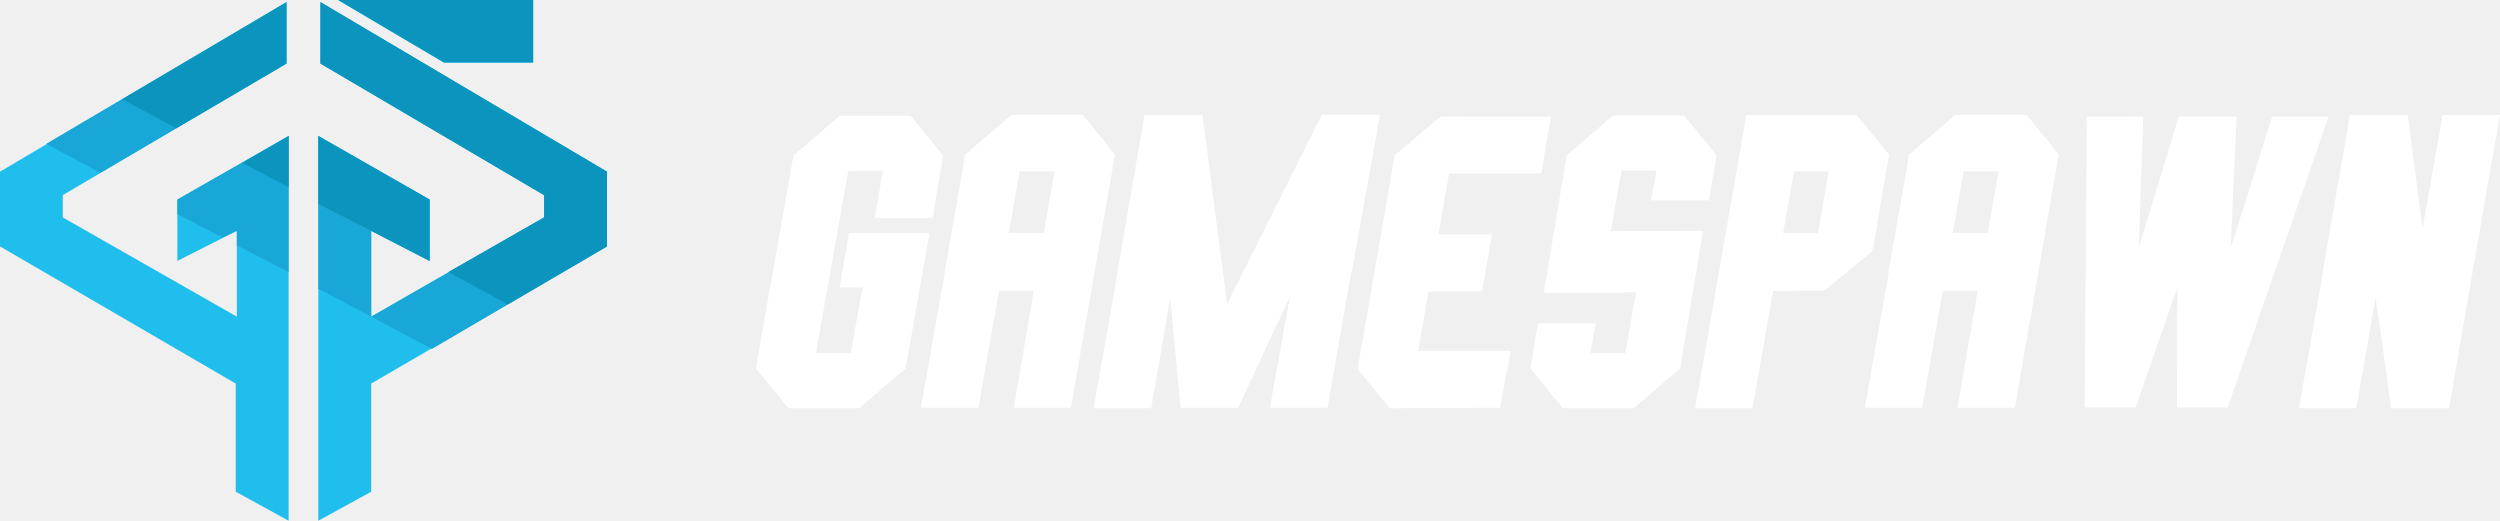
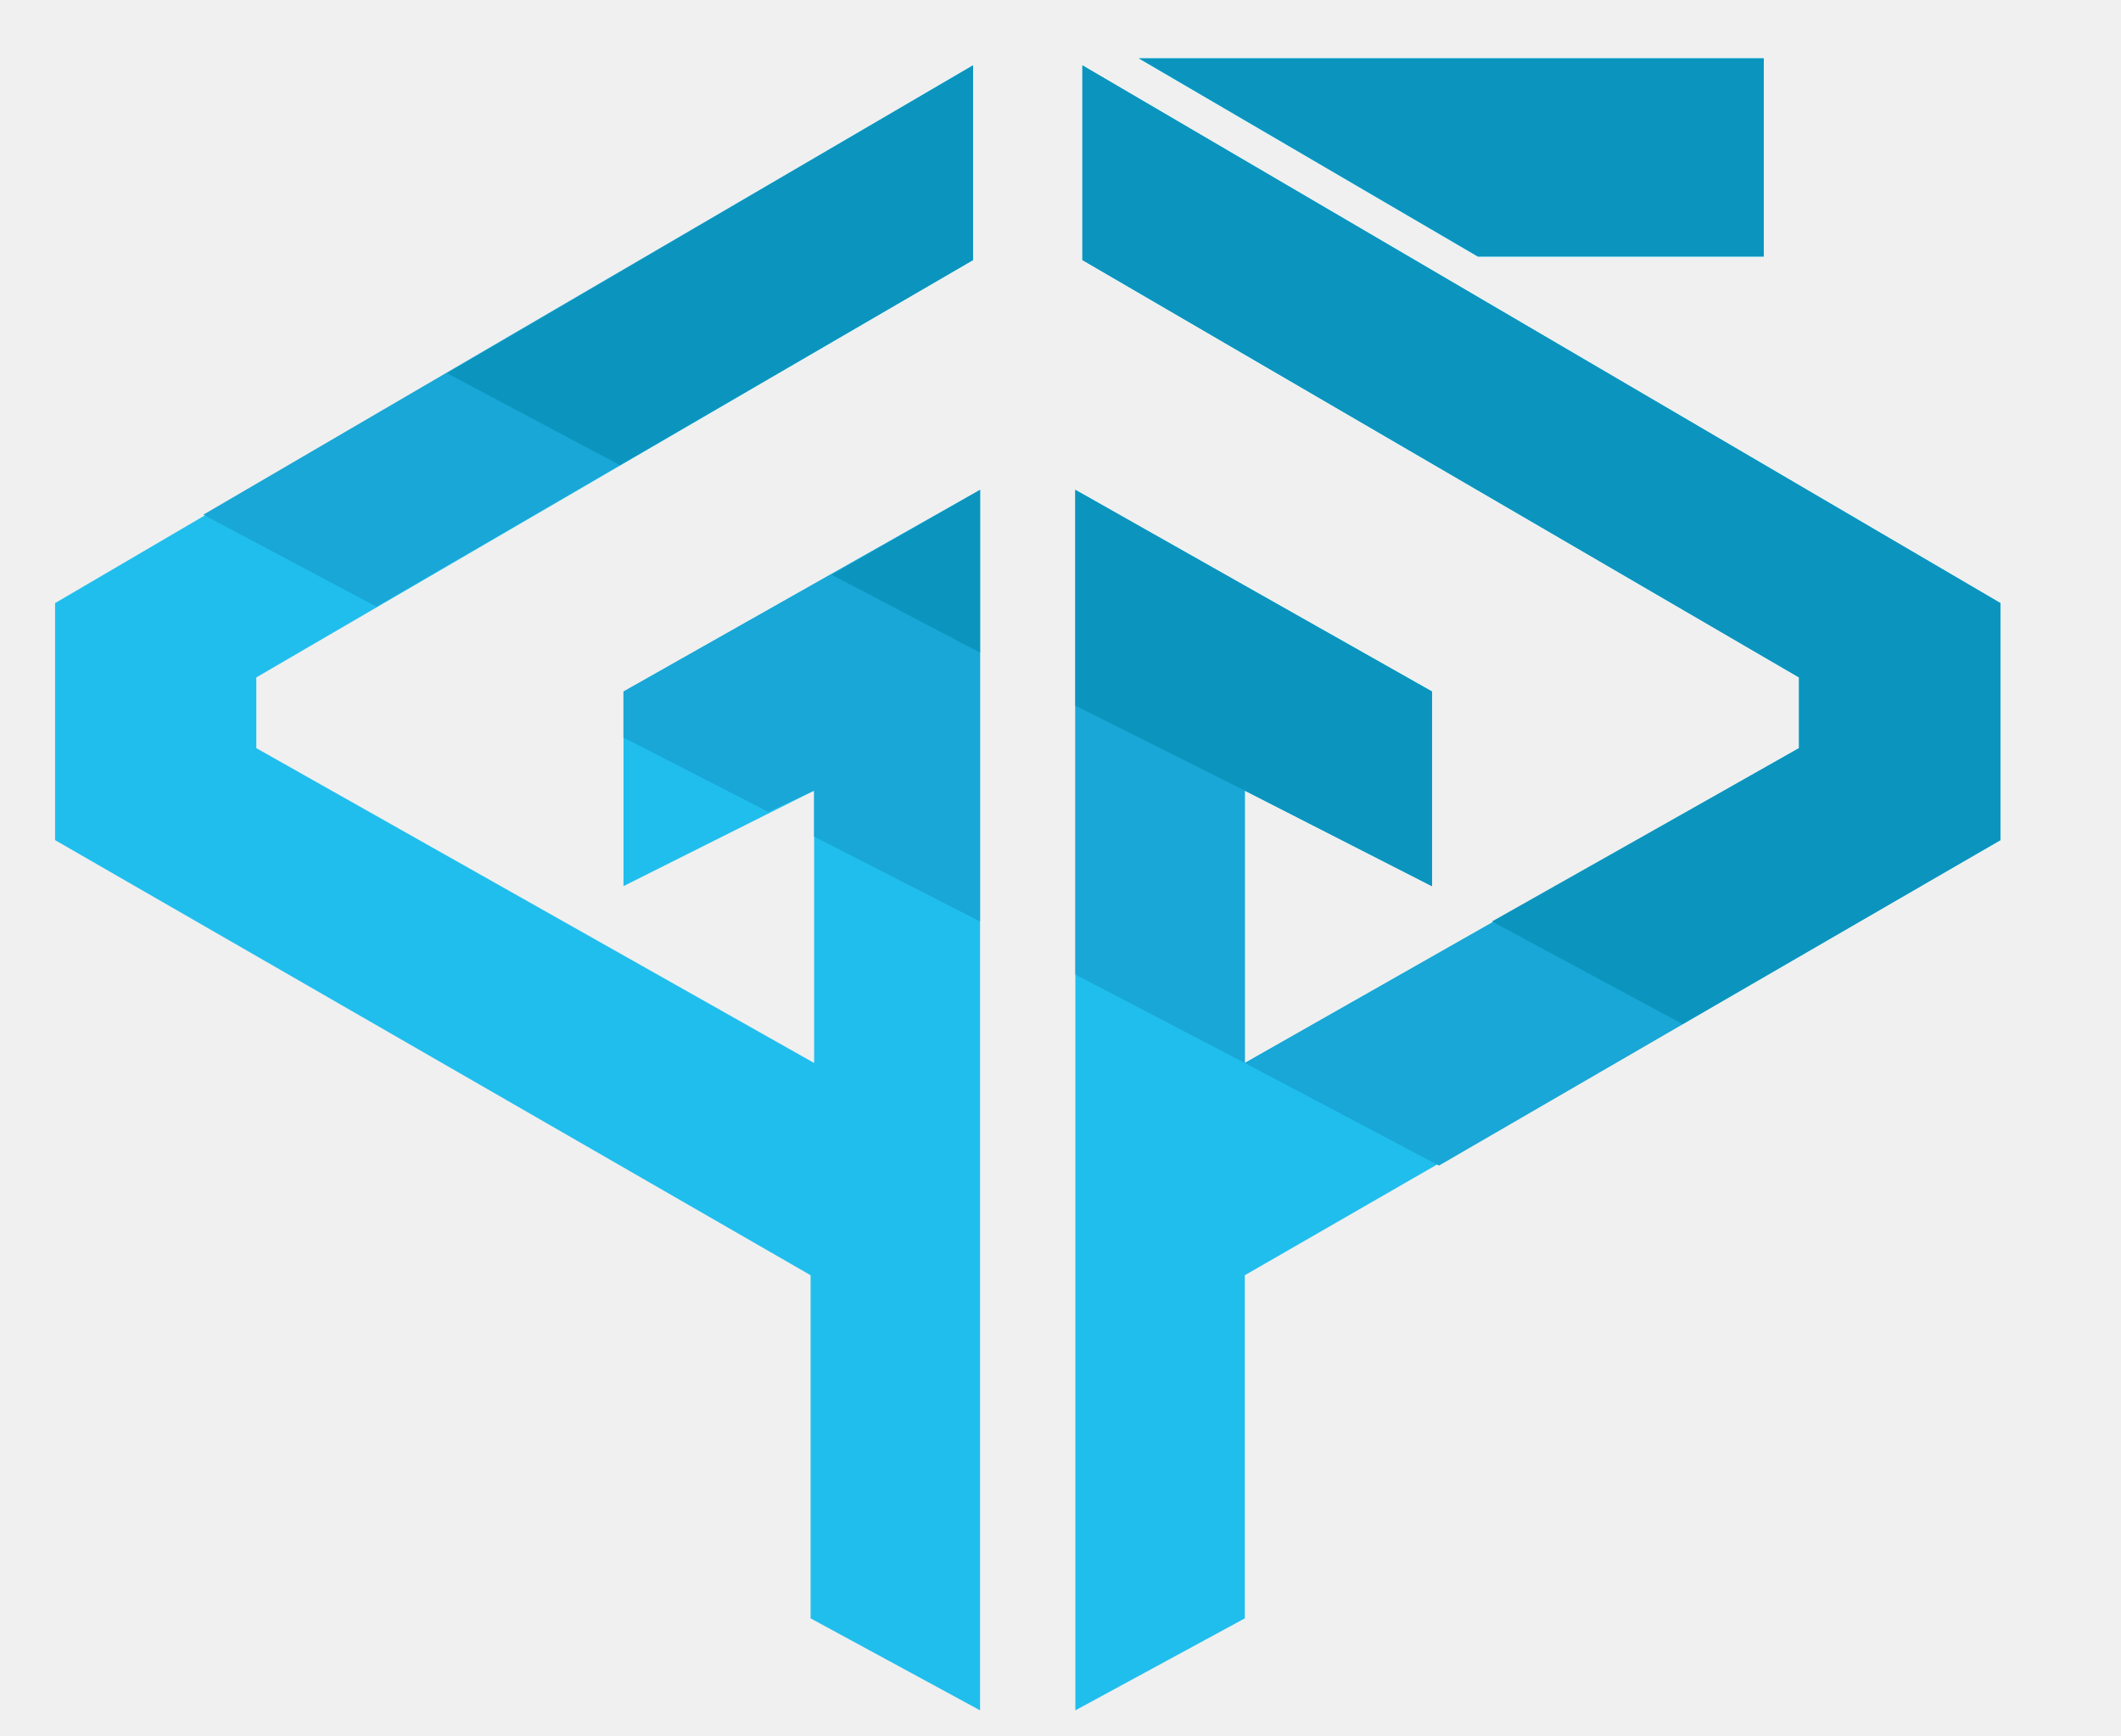
- <svg xmlns="http://www.w3.org/2000/svg" version="1.1" viewBox="0 0 671.838 139.931" stroke-miterlimit="10" id="svg55" width="671.838" height="139.931" style="fill:none;stroke:none;stroke-linecap:square;stroke-miterlimit:10">
+ <svg xmlns="http://www.w3.org/2000/svg" version="1.1" viewBox="0 0 170.148 139.212" stroke-miterlimit="10" id="svg55" width="170.148" height="139.212" style="fill:none;stroke:none;stroke-linecap:square;stroke-miterlimit:10">
  <defs id="defs59" />
  <clipPath id="g63b0badb4f_0_94.0">
    <path d="M 0,0 H 960 V 540 H 0 Z" id="path2" style="clip-rule:nonzero" />
  </clipPath>
-   <path style="fill:#20beed;fill-rule:evenodd" id="path15" d="M 77.557,139.931 V 36.556 L 47.659,53.635 V 70.116 L 63.644,62.025 V 85.098 L 16.873,58.429 V 52.437 L 76.965,17.08 V 0.599 L 0,46.144 v 20.076 l 63.348,36.855 v 29.065 z" />
-   <path style="fill:#20beed;fill-rule:evenodd" id="path17" d="M 85.549,139.931 V 36.556 l 29.898,17.08 V 70.116 L 99.758,62.025 V 85.098 L 146.233,58.429 V 52.437 L 86.141,17.08 V 0.599 l 76.964,45.545 v 20.076 l -63.348,36.855 v 29.065 z" />
-   <path style="fill:#20beed;fill-rule:evenodd" id="path19" d="m 90.877,0 28.418,16.78 h 23.977 V 0 Z" />
-   <path style="fill:#18a7d6;fill-rule:evenodd" id="path21" d="m 76.965,0.599 -64.532,38.054 14.505,7.79 50.027,-29.364 z m 0.592,35.956 -29.898,17.08 v 3.895 l 12.137,6.292 3.848,-1.798 v 3.895 l 13.913,7.192 z m 7.992,0 V 77.606 L 99.758,85.098 V 62.025 l 15.689,8.091 V 53.635 Z M 86.141,0.599 v 16.48 l 60.091,35.357 v 5.993 L 99.758,85.098 116.039,93.787 163.106,66.22 V 46.144 Z" />
-   <path style="fill:#28d1ff;fill-rule:evenodd" id="path23" d="m 90.877,0 28.418,16.78 h 23.977 V 0 Z" />
-   <path style="fill:#0b95be;fill-rule:evenodd" id="path25" d="m 90.877,0 28.418,16.78 h 23.977 V 0 Z M 76.965,0.599 32.858,26.668 47.363,34.458 76.965,17.08 Z m 0.592,35.956 -12.433,7.192 12.433,6.592 z m 7.992,0 v 18.279 l 14.209,7.191 15.689,8.091 V 53.635 Z M 86.141,0.599 v 16.48 l 60.091,35.357 v 5.993 l -25.754,14.683 15.985,8.689 26.641,-15.581 V 46.144 L 86.141,0.599 Z" />
-   <g id="g876" transform="translate(-119.6893,-92.93011)">
-     <path d="m 345.389,124.033 -12.462,10.681 -10.132,57.239 8.764,10.681 h 19.034 l 12.46,-10.681 6.437,-36.357 h -21.637 l -2.533,14.584 h 6.162 l -3.15,17.664 h -9.38 l 8.696,-49.022 h 9.312 l -2.191,12.735 h 15.543 l 2.806,-16.843 -8.694,-10.681 z" id="path31" style="fill:#ffffff;fill-rule:evenodd" />
-     <path d="m 403.107,138.959 -2.943,16.569 h -9.38 l 2.943,-16.569 z m -11.502,-15.2 -12.53,10.681 -5.546,31.7 h 0.068 l -6.435,36.357 h 15.473 l 5.546,-31.427 h 9.312 l -5.341,31.427 h 15.338 l 10.339,-59.361 1.505,-8.696 -8.694,-10.681 z" id="path33" style="fill:#ffffff;fill-rule:evenodd" />
-     <path d="m 474.93,123.758 -25.47,50.871 -6.642,-50.804 h -15.543 l -7.326,42.382 h 0.069 l -6.437,36.424 h 15.475 l 5.135,-29.852 2.738,29.715 H 452.405 l 13.898,-29.783 -5.339,29.783 h 15.473 l 6.367,-36.357 h 0.137 l 7.6,-42.38 z" id="path35" style="fill:#ffffff;fill-rule:evenodd" />
-     <path d="m 506.836,124.238 -12.323,10.406 -9.996,57.513 8.626,10.476 29.715,-0.137 1.78,-10.134 0.137,-0.068 0.891,-5.067 h -24.855 l 2.74,-15.952 h 14.377 l 2.738,-15.338 h -14.447 l 2.877,-16.364 h 24.785 l 0.889,-5.065 -0.068,-0.069 1.78,-10.134 z" id="path37" style="fill:#ffffff;fill-rule:evenodd" />
-     <path d="m 553.189,123.963 -12.46,10.681 -6.162,36.973 h 21.568 v -0.137 h 3.218 l -2.875,16.364 h -9.38 l 1.438,-8.01 h -15.543 l -2.054,12.118 8.764,10.681 h 19.034 l 12.462,-10.681 6.161,-36.973 -24.785,0.069 v 0 l 2.875,-16.296 h 9.38 l -1.438,8.012 h 15.542 l 2.054,-12.12 -8.696,-10.681 z" id="path39" style="fill:#ffffff;fill-rule:evenodd" />
-     <path d="m 611.114,139.026 -2.875,16.569 h -9.38 l 2.943,-16.569 z m -22.115,-15.2 -13.763,78.807 h 15.405 l 5.546,-31.495 13.83,-0.137 12.804,-10.543 v -0.549 l 0.205,-0.068 2.808,-16.638 1.505,-8.694 -8.696,-10.682 z" id="path41" style="fill:#ffffff;fill-rule:evenodd" />
-     <path d="m 656.781,138.959 -2.943,16.569 h -9.38 l 2.943,-16.569 z m -11.571,-15.2 -12.46,10.681 -5.614,31.7 h 0.137 l -6.437,36.357 h 15.405 l 5.546,-31.427 h 9.38 l -5.409,31.427 h 15.405 l 10.271,-59.361 1.575,-8.696 -8.765,-10.681 z" id="path43" style="fill:#ffffff;fill-rule:evenodd" />
-     <path d="m 705.6,124.238 -0.069,0.068 h -0.342 l -10.75,35.33 0.069,0.068 h -0.069 v -0.068 l 1.233,-35.398 v 0 l -15.2,0.068 -0.547,78.122 h 13.693 l 11.229,-32.386 -0.137,32.386 h 13.625 l 27.114,-78.122 -15.133,-0.068 -11.16,35.398 0.068,0.068 h -0.068 v -0.068 l 1.575,-35.33 h -0.342 v -0.068 z" id="path45" style="fill:#ffffff;fill-rule:evenodd" />
-     <path d="m 751.2,123.826 -7.326,42.382 h 0.068 l -6.435,36.424 h 15.405 l 5.202,-29.852 4.178,29.852 h 15.541 l 10.271,-59.43 3.424,-19.376 h -15.405 l -5.409,30.536 -3.971,-30.536 z" id="path47" style="fill:#ffffff;fill-rule:evenodd" />
-   </g>
+   <path style="fill:#20beed;fill-rule:evenodd;stroke-width:0.952" id="path15" d="M 78.621,137.19 V 39.298 L 50.016,55.471 v 15.606 l 15.293,-7.661 V 85.265 L 20.562,60.011 V 54.336 L 78.054,20.855 V 5.249 L 4.419,48.377 V 67.389 L 65.026,102.289 v 27.523 z" />
+   <path style="fill:#20beed;fill-rule:evenodd;stroke-width:0.952" id="path17" d="M 86.267,137.19 V 39.298 L 114.871,55.471 V 71.077 L 99.861,63.416 V 85.265 L 144.325,60.011 V 54.336 L 86.834,20.855 V 5.249 L 160.468,48.377 V 67.389 L 99.861,102.289 v 27.523 z" />
+   <path style="fill:#20beed;fill-rule:evenodd;stroke-width:0.952" id="path19" d="M 91.365,4.681 118.553,20.571 h 22.94 V 4.681 Z" />
+   <path style="fill:#18a7d6;fill-rule:evenodd;stroke-width:0.952" id="path21" d="M 78.054,5.249 16.314,41.284 30.191,48.661 78.054,20.855 Z M 78.621,39.298 50.016,55.471 v 3.689 l 11.612,5.959 3.682,-1.703 v 3.689 l 13.311,6.81 z m 7.646,0 v 38.873 l 13.594,7.094 V 63.416 l 15.01,7.661 V 55.471 Z M 86.834,5.249 V 20.855 l 57.491,33.481 v 5.675 L 99.861,85.265 115.438,93.493 160.468,67.389 V 48.377 Z" />
+   <path style="fill:#28d1ff;fill-rule:evenodd;stroke-width:0.952" id="path23" d="M 91.365,4.681 118.553,20.571 h 22.94 V 4.681 Z" />
+   <path style="fill:#0b95be;fill-rule:evenodd;stroke-width:0.952" id="path25" d="M 91.365,4.681 118.553,20.571 h 22.94 V 4.681 Z M 78.054,5.249 35.856,29.934 49.733,37.312 78.054,20.855 Z m 0.567,34.049 -11.895,6.81 11.895,6.242 z m 7.646,0 v 17.309 l 13.594,6.809 15.01,7.661 V 55.471 Z M 86.834,5.249 V 20.855 l 57.491,33.481 v 5.675 l -24.64,13.904 15.293,8.228 25.489,-14.755 V 48.377 L 86.834,5.249 Z" />
+   <rect style="opacity:0;fill:#000000;stroke-width:0.952" id="rect234" width="163.842" height="133.135" x="5.476" y="4.419" ry="0" />
+   <rect style="opacity:0;fill:#000000;stroke-width:0.952" id="rect236" width="23.519" height="23.541" x="55.422" y="28.222" />
</svg>
